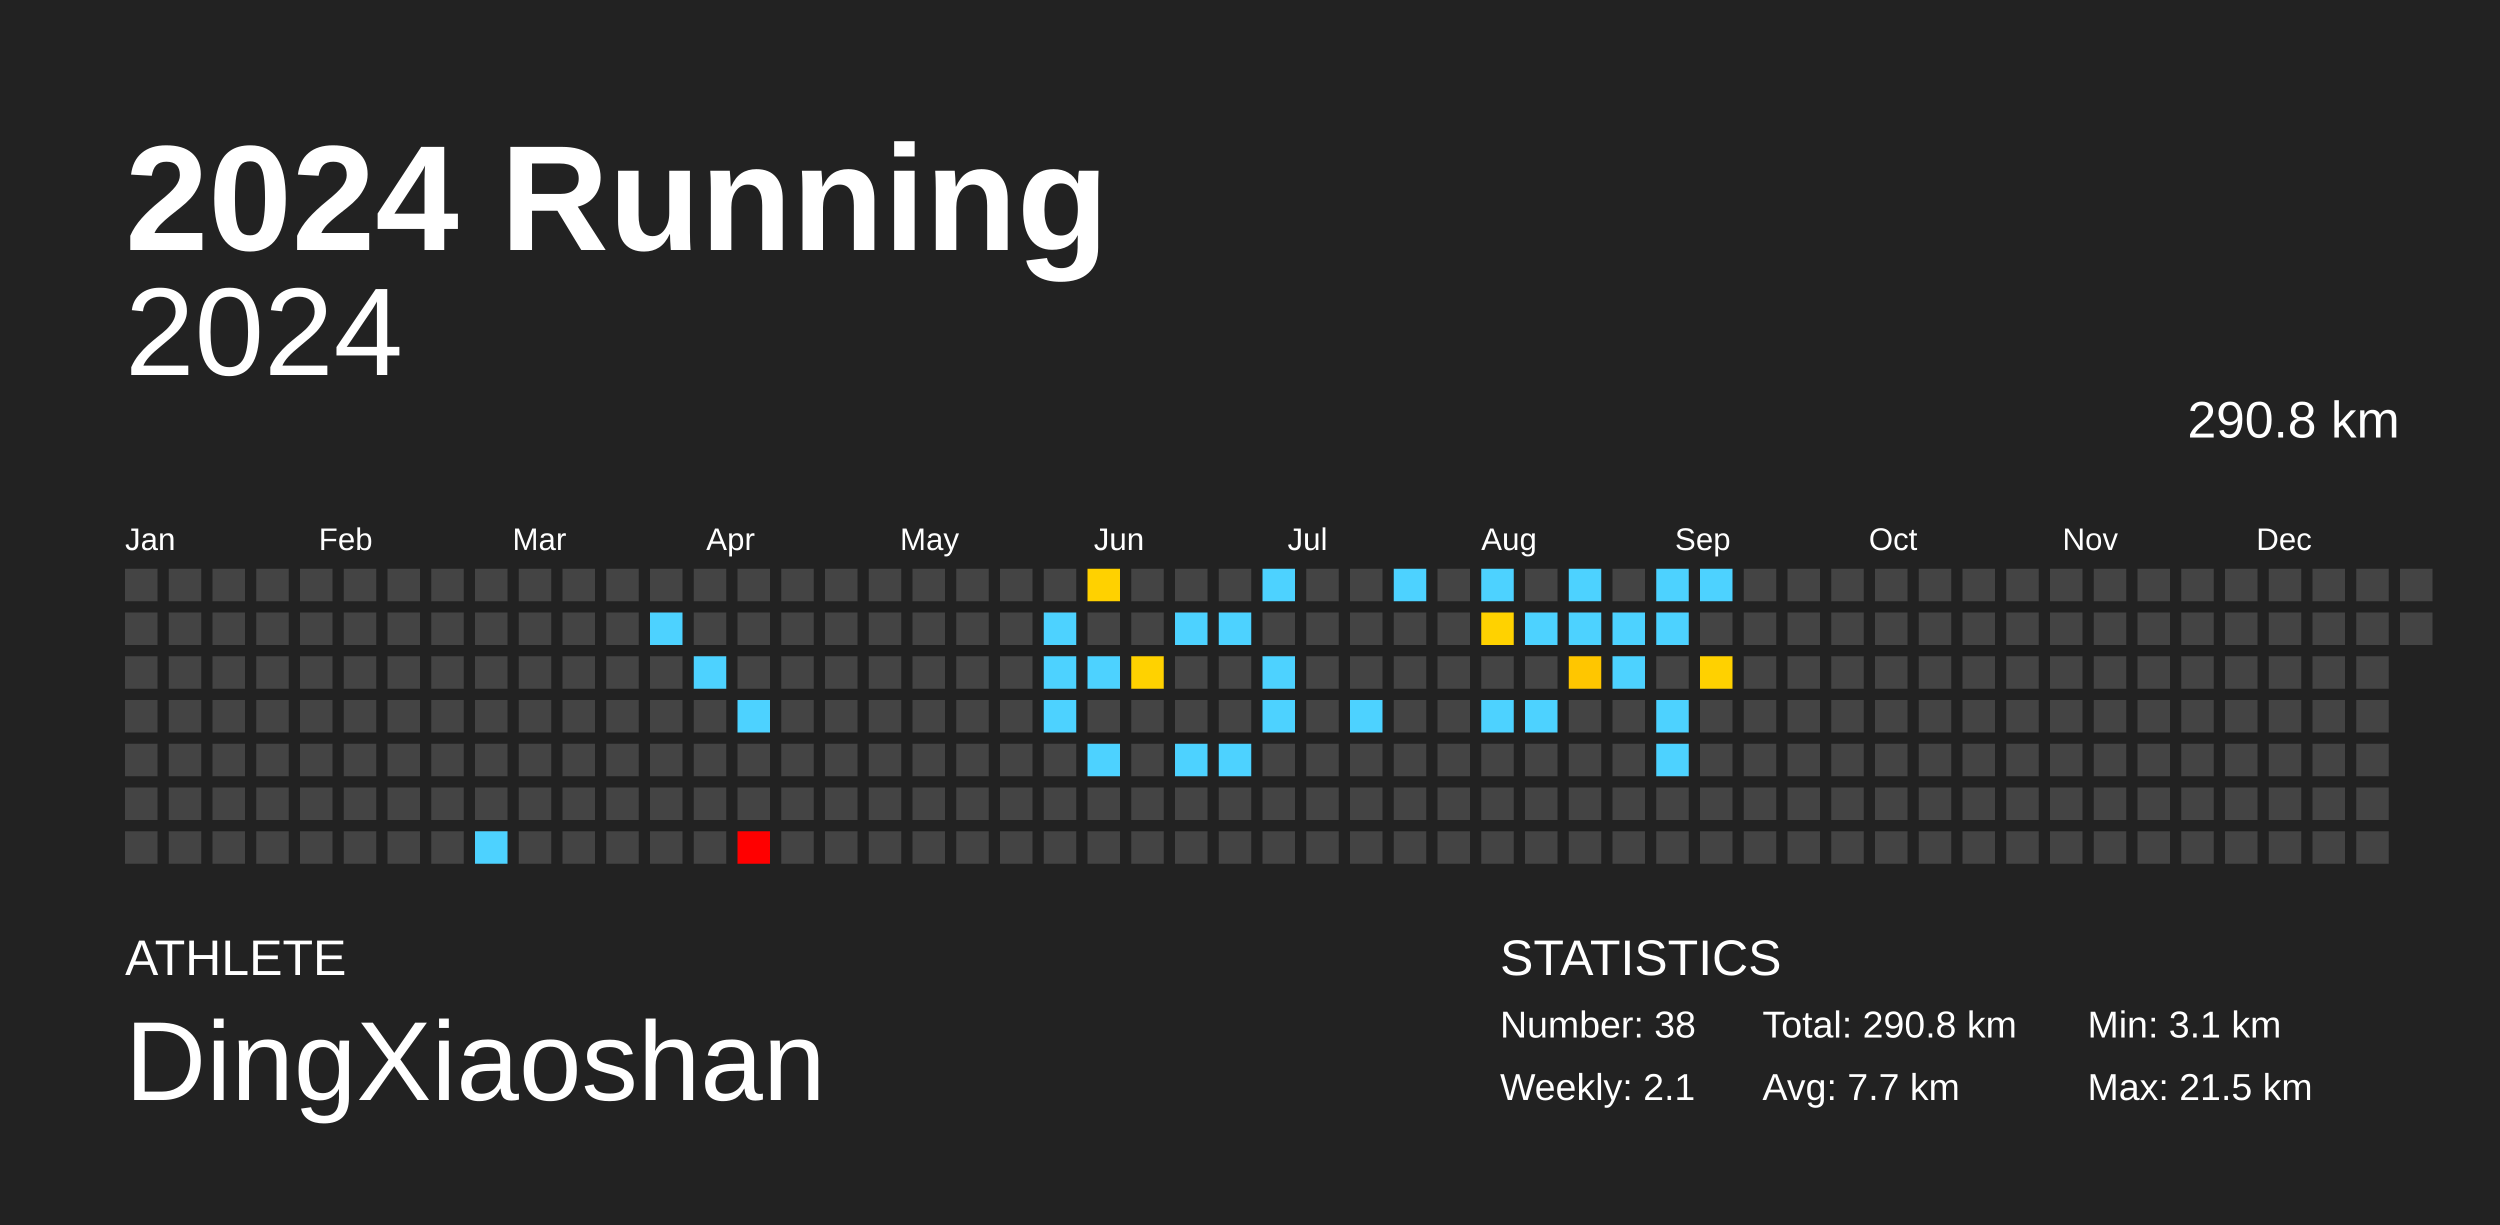
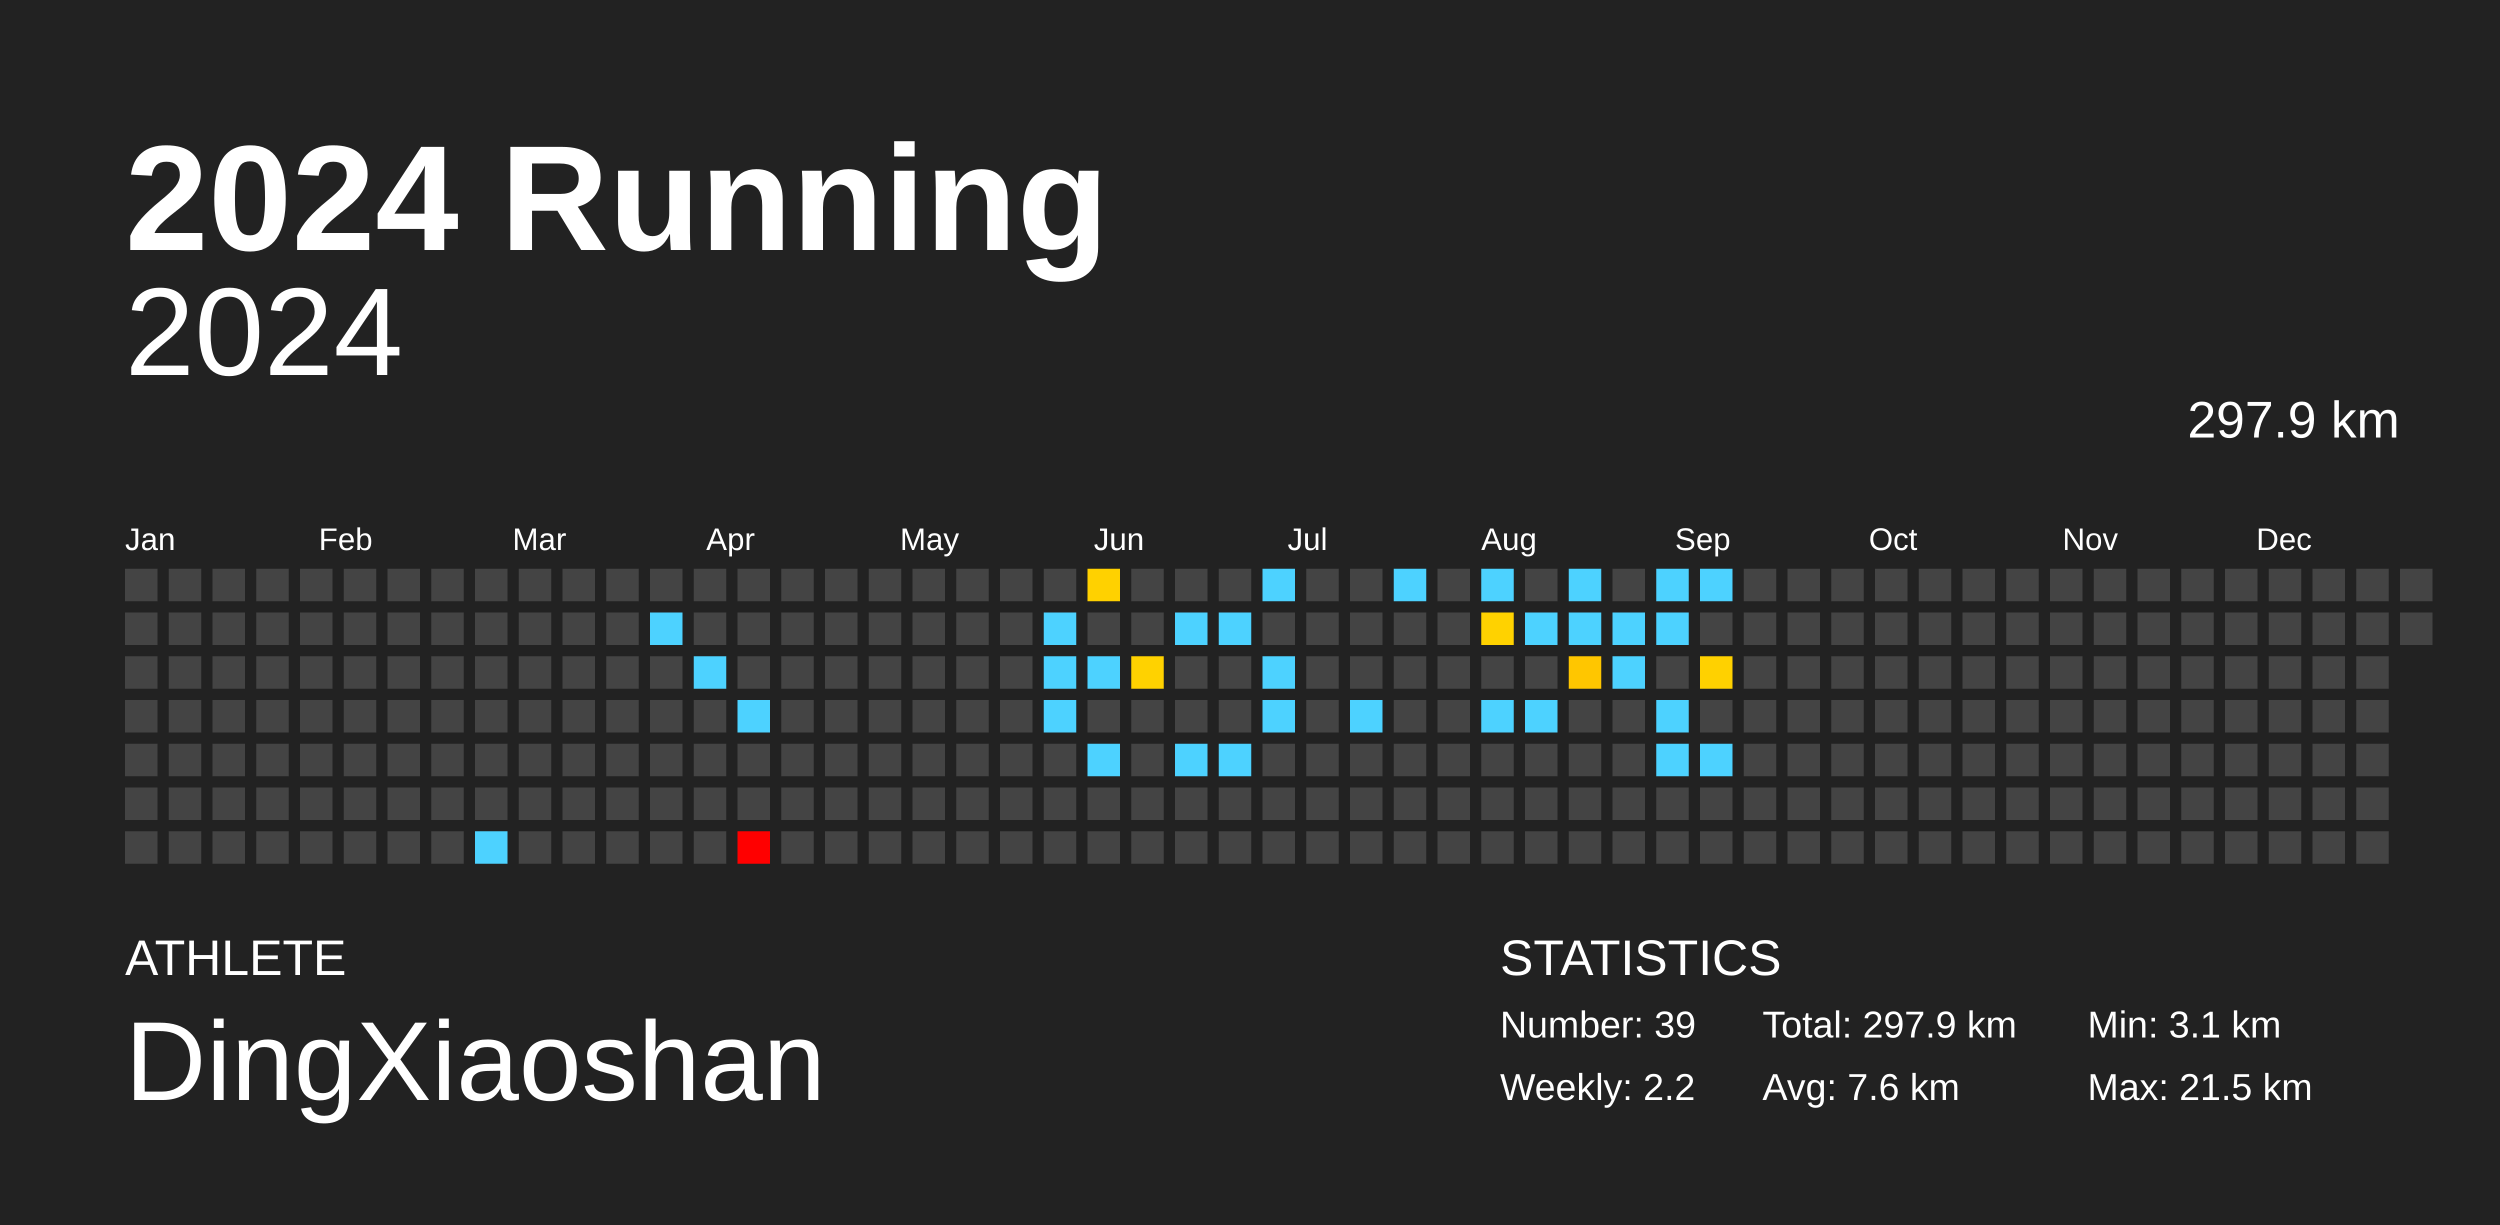
<svg xmlns="http://www.w3.org/2000/svg" baseProfile="full" height="98mm" version="1.1" viewBox="0,0,200,98" width="200mm">
  <defs />
  <rect fill="#222222" height="98" width="200" x="0" y="0" />
  <text fill="#FFFFFF" style="font-size:12px; font-family:Arial; font-weight:bold;" x="10" y="20">2024 Running</text>
  <text fill="#FFFFFF" style="font-size:4px; font-family:Arial" x="10" y="78">ATHLETE</text>
  <text fill="#FFFFFF" style="font-size:9px; font-family:Arial" x="10" y="88">DingXiaoshan</text>
  <text fill="#FFFFFF" style="font-size:4px; font-family:Arial" x="120" y="78">STATISTICS</text>
-   <text fill="#FFFFFF" style="font-size:3px; font-family:Arial" x="120" y="83">Number: 38</text>
-   <text fill="#FFFFFF" style="font-size:3px; font-family:Arial" x="120" y="88">Weekly: 2.1</text>
-   <text fill="#FFFFFF" style="font-size:3px; font-family:Arial" x="141" y="83">Total: 290.8 km</text>
-   <text fill="#FFFFFF" style="font-size:3px; font-family:Arial" x="141" y="88">Avg: 7.7 km</text>
+   <text fill="#FFFFFF" style="font-size:3px; font-family:Arial" x="120" y="83">Number: 39</text>
+   <text fill="#FFFFFF" style="font-size:3px; font-family:Arial" x="120" y="88">Weekly: 2.2</text>
+   <text fill="#FFFFFF" style="font-size:3px; font-family:Arial" x="141" y="83">Total: 297.9 km</text>
+   <text fill="#FFFFFF" style="font-size:3px; font-family:Arial" x="141" y="88">Avg: 7.6 km</text>
  <text fill="#FFFFFF" style="font-size:3px; font-family:Arial" x="167" y="83">Min: 3.1 km</text>
  <text fill="#FFFFFF" style="font-size:3px; font-family:Arial" x="167" y="88">Max: 21.5 km</text>
  <text alignment-baseline="hanging" fill="#FFFFFF" style="font-size:10.0px; font-family:Arial;" x="10" y="30">2024</text>
-   <text alignment-baseline="hanging" fill="#FFFFFF" style="font-size:4.125px; font-family:Arial;" x="175" y="35">290.8 km</text>
+   <text alignment-baseline="hanging" fill="#FFFFFF" style="font-size:4.125px; font-family:Arial;" x="175" y="35">297.9 km</text>
  <text fill="#FFFFFF" style="font-size:2.5px; font-family:Arial" x="10.0" y="44">Jan</text>
  <text fill="#FFFFFF" style="font-size:2.5px; font-family:Arial" x="25.5" y="44">Feb</text>
  <text fill="#FFFFFF" style="font-size:2.5px; font-family:Arial" x="41.0" y="44">Mar</text>
  <text fill="#FFFFFF" style="font-size:2.5px; font-family:Arial" x="56.5" y="44">Apr</text>
  <text fill="#FFFFFF" style="font-size:2.5px; font-family:Arial" x="72.0" y="44">May</text>
  <text fill="#FFFFFF" style="font-size:2.5px; font-family:Arial" x="87.5" y="44">Jun</text>
  <text fill="#FFFFFF" style="font-size:2.5px; font-family:Arial" x="103.0" y="44">Jul</text>
  <text fill="#FFFFFF" style="font-size:2.5px; font-family:Arial" x="118.5" y="44">Aug</text>
  <text fill="#FFFFFF" style="font-size:2.5px; font-family:Arial" x="134.0" y="44">Sep</text>
  <text fill="#FFFFFF" style="font-size:2.5px; font-family:Arial" x="149.5" y="44">Oct</text>
  <text fill="#FFFFFF" style="font-size:2.5px; font-family:Arial" x="165.0" y="44">Nov</text>
  <text fill="#FFFFFF" style="font-size:2.5px; font-family:Arial" x="180.5" y="44">Dec</text>
  <rect fill="#444444" height="2.6" width="2.6" x="10.0" y="45.5" />
  <rect fill="#444444" height="2.6" width="2.6" x="10.0" y="49.0" />
  <rect fill="#444444" height="2.6" width="2.6" x="10.0" y="52.5" />
  <rect fill="#444444" height="2.6" width="2.6" x="10.0" y="56.0" />
  <rect fill="#444444" height="2.6" width="2.6" x="10.0" y="59.5" />
  <rect fill="#444444" height="2.6" width="2.6" x="10.0" y="63.0" />
  <rect fill="#444444" height="2.6" width="2.6" x="10.0" y="66.5" />
  <rect fill="#444444" height="2.6" width="2.6" x="13.5" y="45.5" />
  <rect fill="#444444" height="2.6" width="2.6" x="13.5" y="49.0" />
  <rect fill="#444444" height="2.6" width="2.6" x="13.5" y="52.5" />
  <rect fill="#444444" height="2.6" width="2.6" x="13.5" y="56.0" />
  <rect fill="#444444" height="2.6" width="2.6" x="13.5" y="59.5" />
  <rect fill="#444444" height="2.6" width="2.6" x="13.5" y="63.0" />
  <rect fill="#444444" height="2.6" width="2.6" x="13.5" y="66.5" />
  <rect fill="#444444" height="2.6" width="2.6" x="17.0" y="45.5" />
  <rect fill="#444444" height="2.6" width="2.6" x="17.0" y="49.0" />
  <rect fill="#444444" height="2.6" width="2.6" x="17.0" y="52.5" />
  <rect fill="#444444" height="2.6" width="2.6" x="17.0" y="56.0" />
  <rect fill="#444444" height="2.6" width="2.6" x="17.0" y="59.5" />
  <rect fill="#444444" height="2.6" width="2.6" x="17.0" y="63.0" />
  <rect fill="#444444" height="2.6" width="2.6" x="17.0" y="66.5" />
  <rect fill="#444444" height="2.6" width="2.6" x="20.5" y="45.5" />
  <rect fill="#444444" height="2.6" width="2.6" x="20.5" y="49.0" />
  <rect fill="#444444" height="2.6" width="2.6" x="20.5" y="52.5" />
  <rect fill="#444444" height="2.6" width="2.6" x="20.5" y="56.0" />
  <rect fill="#444444" height="2.6" width="2.6" x="20.5" y="59.5" />
  <rect fill="#444444" height="2.6" width="2.6" x="20.5" y="63.0" />
  <rect fill="#444444" height="2.6" width="2.6" x="20.5" y="66.5" />
  <rect fill="#444444" height="2.6" width="2.6" x="24.0" y="45.5" />
  <rect fill="#444444" height="2.6" width="2.6" x="24.0" y="49.0" />
  <rect fill="#444444" height="2.6" width="2.6" x="24.0" y="52.5" />
  <rect fill="#444444" height="2.6" width="2.6" x="24.0" y="56.0" />
  <rect fill="#444444" height="2.6" width="2.6" x="24.0" y="59.5" />
  <rect fill="#444444" height="2.6" width="2.6" x="24.0" y="63.0" />
  <rect fill="#444444" height="2.6" width="2.6" x="24.0" y="66.5" />
  <rect fill="#444444" height="2.6" width="2.6" x="27.5" y="45.5" />
  <rect fill="#444444" height="2.6" width="2.6" x="27.5" y="49.0" />
  <rect fill="#444444" height="2.6" width="2.6" x="27.5" y="52.5" />
  <rect fill="#444444" height="2.6" width="2.6" x="27.5" y="56.0" />
  <rect fill="#444444" height="2.6" width="2.6" x="27.5" y="59.5" />
  <rect fill="#444444" height="2.6" width="2.6" x="27.5" y="63.0" />
  <rect fill="#444444" height="2.6" width="2.6" x="27.5" y="66.5" />
  <rect fill="#444444" height="2.6" width="2.6" x="31.0" y="45.5" />
  <rect fill="#444444" height="2.6" width="2.6" x="31.0" y="49.0" />
  <rect fill="#444444" height="2.6" width="2.6" x="31.0" y="52.5" />
  <rect fill="#444444" height="2.6" width="2.6" x="31.0" y="56.0" />
  <rect fill="#444444" height="2.6" width="2.6" x="31.0" y="59.5" />
  <rect fill="#444444" height="2.6" width="2.6" x="31.0" y="63.0" />
  <rect fill="#444444" height="2.6" width="2.6" x="31.0" y="66.5" />
  <rect fill="#444444" height="2.6" width="2.6" x="34.5" y="45.5" />
  <rect fill="#444444" height="2.6" width="2.6" x="34.5" y="49.0" />
  <rect fill="#444444" height="2.6" width="2.6" x="34.5" y="52.5" />
  <rect fill="#444444" height="2.6" width="2.6" x="34.5" y="56.0" />
  <rect fill="#444444" height="2.6" width="2.6" x="34.5" y="59.5" />
  <rect fill="#444444" height="2.6" width="2.6" x="34.5" y="63.0" />
  <rect fill="#444444" height="2.6" width="2.6" x="34.5" y="66.5" />
  <rect fill="#444444" height="2.6" width="2.6" x="38.0" y="45.5" />
  <rect fill="#444444" height="2.6" width="2.6" x="38.0" y="49.0" />
  <rect fill="#444444" height="2.6" width="2.6" x="38.0" y="52.5" />
  <rect fill="#444444" height="2.6" width="2.6" x="38.0" y="56.0" />
  <rect fill="#444444" height="2.6" width="2.6" x="38.0" y="59.5" />
  <rect fill="#444444" height="2.6" width="2.6" x="38.0" y="63.0" />
  <rect fill="#4dd2ff" height="2.6" width="2.6" x="38.0" y="66.5" />
  <rect fill="#444444" height="2.6" width="2.6" x="41.5" y="45.5" />
  <rect fill="#444444" height="2.6" width="2.6" x="41.5" y="49.0" />
  <rect fill="#444444" height="2.6" width="2.6" x="41.5" y="52.5" />
  <rect fill="#444444" height="2.6" width="2.6" x="41.5" y="56.0" />
  <rect fill="#444444" height="2.6" width="2.6" x="41.5" y="59.5" />
  <rect fill="#444444" height="2.6" width="2.6" x="41.5" y="63.0" />
  <rect fill="#444444" height="2.6" width="2.6" x="41.5" y="66.5" />
  <rect fill="#444444" height="2.6" width="2.6" x="45.0" y="45.5" />
  <rect fill="#444444" height="2.6" width="2.6" x="45.0" y="49.0" />
  <rect fill="#444444" height="2.6" width="2.6" x="45.0" y="52.5" />
  <rect fill="#444444" height="2.6" width="2.6" x="45.0" y="56.0" />
  <rect fill="#444444" height="2.6" width="2.6" x="45.0" y="59.5" />
  <rect fill="#444444" height="2.6" width="2.6" x="45.0" y="63.0" />
  <rect fill="#444444" height="2.6" width="2.6" x="45.0" y="66.5" />
  <rect fill="#444444" height="2.6" width="2.6" x="48.5" y="45.5" />
  <rect fill="#444444" height="2.6" width="2.6" x="48.5" y="49.0" />
  <rect fill="#444444" height="2.6" width="2.6" x="48.5" y="52.5" />
  <rect fill="#444444" height="2.6" width="2.6" x="48.5" y="56.0" />
  <rect fill="#444444" height="2.6" width="2.6" x="48.5" y="59.5" />
  <rect fill="#444444" height="2.6" width="2.6" x="48.5" y="63.0" />
  <rect fill="#444444" height="2.6" width="2.6" x="48.5" y="66.5" />
  <rect fill="#444444" height="2.6" width="2.6" x="52.0" y="45.5" />
  <rect fill="#4dd2ff" height="2.6" width="2.6" x="52.0" y="49.0" />
  <rect fill="#444444" height="2.6" width="2.6" x="52.0" y="52.5" />
  <rect fill="#444444" height="2.6" width="2.6" x="52.0" y="56.0" />
  <rect fill="#444444" height="2.6" width="2.6" x="52.0" y="59.5" />
  <rect fill="#444444" height="2.6" width="2.6" x="52.0" y="63.0" />
  <rect fill="#444444" height="2.6" width="2.6" x="52.0" y="66.5" />
  <rect fill="#444444" height="2.6" width="2.6" x="55.5" y="45.5" />
  <rect fill="#444444" height="2.6" width="2.6" x="55.5" y="49.0" />
  <rect fill="#4dd2ff" height="2.6" width="2.6" x="55.5" y="52.5" />
  <rect fill="#444444" height="2.6" width="2.6" x="55.5" y="56.0" />
  <rect fill="#444444" height="2.6" width="2.6" x="55.5" y="59.5" />
  <rect fill="#444444" height="2.6" width="2.6" x="55.5" y="63.0" />
  <rect fill="#444444" height="2.6" width="2.6" x="55.5" y="66.5" />
  <rect fill="#444444" height="2.6" width="2.6" x="59.0" y="45.5" />
  <rect fill="#444444" height="2.6" width="2.6" x="59.0" y="49.0" />
  <rect fill="#444444" height="2.6" width="2.6" x="59.0" y="52.5" />
  <rect fill="#4dd2ff" height="2.6" width="2.6" x="59.0" y="56.0" />
  <rect fill="#444444" height="2.6" width="2.6" x="59.0" y="59.5" />
  <rect fill="#444444" height="2.6" width="2.6" x="59.0" y="63.0" />
  <rect fill="red" height="2.6" width="2.6" x="59.0" y="66.5" />
  <rect fill="#444444" height="2.6" width="2.6" x="62.5" y="45.5" />
  <rect fill="#444444" height="2.6" width="2.6" x="62.5" y="49.0" />
  <rect fill="#444444" height="2.6" width="2.6" x="62.5" y="52.5" />
  <rect fill="#444444" height="2.6" width="2.6" x="62.5" y="56.0" />
  <rect fill="#444444" height="2.6" width="2.6" x="62.5" y="59.5" />
  <rect fill="#444444" height="2.6" width="2.6" x="62.5" y="63.0" />
  <rect fill="#444444" height="2.6" width="2.6" x="62.5" y="66.5" />
  <rect fill="#444444" height="2.6" width="2.6" x="66.0" y="45.5" />
  <rect fill="#444444" height="2.6" width="2.6" x="66.0" y="49.0" />
  <rect fill="#444444" height="2.6" width="2.6" x="66.0" y="52.5" />
  <rect fill="#444444" height="2.6" width="2.6" x="66.0" y="56.0" />
  <rect fill="#444444" height="2.6" width="2.6" x="66.0" y="59.5" />
  <rect fill="#444444" height="2.6" width="2.6" x="66.0" y="63.0" />
  <rect fill="#444444" height="2.6" width="2.6" x="66.0" y="66.5" />
  <rect fill="#444444" height="2.6" width="2.6" x="69.5" y="45.5" />
  <rect fill="#444444" height="2.6" width="2.6" x="69.5" y="49.0" />
  <rect fill="#444444" height="2.6" width="2.6" x="69.5" y="52.5" />
  <rect fill="#444444" height="2.6" width="2.6" x="69.5" y="56.0" />
  <rect fill="#444444" height="2.6" width="2.6" x="69.5" y="59.5" />
  <rect fill="#444444" height="2.6" width="2.6" x="69.5" y="63.0" />
  <rect fill="#444444" height="2.6" width="2.6" x="69.5" y="66.5" />
  <rect fill="#444444" height="2.6" width="2.6" x="73.0" y="45.5" />
  <rect fill="#444444" height="2.6" width="2.6" x="73.0" y="49.0" />
  <rect fill="#444444" height="2.6" width="2.6" x="73.0" y="52.5" />
  <rect fill="#444444" height="2.6" width="2.6" x="73.0" y="56.0" />
  <rect fill="#444444" height="2.6" width="2.6" x="73.0" y="59.5" />
  <rect fill="#444444" height="2.6" width="2.6" x="73.0" y="63.0" />
  <rect fill="#444444" height="2.6" width="2.6" x="73.0" y="66.5" />
  <rect fill="#444444" height="2.6" width="2.6" x="76.5" y="45.5" />
  <rect fill="#444444" height="2.6" width="2.6" x="76.5" y="49.0" />
  <rect fill="#444444" height="2.6" width="2.6" x="76.5" y="52.5" />
  <rect fill="#444444" height="2.6" width="2.6" x="76.5" y="56.0" />
  <rect fill="#444444" height="2.6" width="2.6" x="76.5" y="59.5" />
  <rect fill="#444444" height="2.6" width="2.6" x="76.5" y="63.0" />
  <rect fill="#444444" height="2.6" width="2.6" x="76.5" y="66.5" />
  <rect fill="#444444" height="2.6" width="2.6" x="80.0" y="45.5" />
  <rect fill="#444444" height="2.6" width="2.6" x="80.0" y="49.0" />
  <rect fill="#444444" height="2.6" width="2.6" x="80.0" y="52.5" />
  <rect fill="#444444" height="2.6" width="2.6" x="80.0" y="56.0" />
  <rect fill="#444444" height="2.6" width="2.6" x="80.0" y="59.5" />
  <rect fill="#444444" height="2.6" width="2.6" x="80.0" y="63.0" />
  <rect fill="#444444" height="2.6" width="2.6" x="80.0" y="66.5" />
  <rect fill="#444444" height="2.6" width="2.6" x="83.5" y="45.5" />
  <rect fill="#4dd2ff" height="2.6" width="2.6" x="83.5" y="49.0" />
  <rect fill="#4dd2ff" height="2.6" width="2.6" x="83.5" y="52.5" />
  <rect fill="#4dd2ff" height="2.6" width="2.6" x="83.5" y="56.0" />
  <rect fill="#444444" height="2.6" width="2.6" x="83.5" y="59.5" />
  <rect fill="#444444" height="2.6" width="2.6" x="83.5" y="63.0" />
  <rect fill="#444444" height="2.6" width="2.6" x="83.5" y="66.5" />
  <rect fill="#ffd100" height="2.6" width="2.6" x="87.0" y="45.5" />
  <rect fill="#444444" height="2.6" width="2.6" x="87.0" y="49.0" />
  <rect fill="#4dd2ff" height="2.6" width="2.6" x="87.0" y="52.5" />
  <rect fill="#444444" height="2.6" width="2.6" x="87.0" y="56.0" />
  <rect fill="#4dd2ff" height="2.6" width="2.6" x="87.0" y="59.5" />
  <rect fill="#444444" height="2.6" width="2.6" x="87.0" y="63.0" />
  <rect fill="#444444" height="2.6" width="2.6" x="87.0" y="66.5" />
  <rect fill="#444444" height="2.6" width="2.6" x="90.5" y="45.5" />
  <rect fill="#444444" height="2.6" width="2.6" x="90.5" y="49.0" />
  <rect fill="#ffd200" height="2.6" width="2.6" x="90.5" y="52.5" />
  <rect fill="#444444" height="2.6" width="2.6" x="90.5" y="56.0" />
  <rect fill="#444444" height="2.6" width="2.6" x="90.5" y="59.5" />
  <rect fill="#444444" height="2.6" width="2.6" x="90.5" y="63.0" />
  <rect fill="#444444" height="2.6" width="2.6" x="90.5" y="66.5" />
  <rect fill="#444444" height="2.6" width="2.6" x="94.0" y="45.5" />
  <rect fill="#4dd2ff" height="2.6" width="2.6" x="94.0" y="49.0" />
  <rect fill="#444444" height="2.6" width="2.6" x="94.0" y="52.5" />
  <rect fill="#444444" height="2.6" width="2.6" x="94.0" y="56.0" />
  <rect fill="#4dd2ff" height="2.6" width="2.6" x="94.0" y="59.5" />
  <rect fill="#444444" height="2.6" width="2.6" x="94.0" y="63.0" />
  <rect fill="#444444" height="2.6" width="2.6" x="94.0" y="66.5" />
  <rect fill="#444444" height="2.6" width="2.6" x="97.5" y="45.5" />
  <rect fill="#4dd2ff" height="2.6" width="2.6" x="97.5" y="49.0" />
  <rect fill="#444444" height="2.6" width="2.6" x="97.5" y="52.5" />
  <rect fill="#444444" height="2.6" width="2.6" x="97.5" y="56.0" />
  <rect fill="#4dd2ff" height="2.6" width="2.6" x="97.5" y="59.5" />
  <rect fill="#444444" height="2.6" width="2.6" x="97.5" y="63.0" />
  <rect fill="#444444" height="2.6" width="2.6" x="97.5" y="66.5" />
  <rect fill="#4dd2ff" height="2.6" width="2.6" x="101.0" y="45.5" />
  <rect fill="#444444" height="2.6" width="2.6" x="101.0" y="49.0" />
  <rect fill="#4dd2ff" height="2.6" width="2.6" x="101.0" y="52.5" />
  <rect fill="#4dd2ff" height="2.6" width="2.6" x="101.0" y="56.0" />
  <rect fill="#444444" height="2.6" width="2.6" x="101.0" y="59.5" />
  <rect fill="#444444" height="2.6" width="2.6" x="101.0" y="63.0" />
  <rect fill="#444444" height="2.6" width="2.6" x="101.0" y="66.5" />
  <rect fill="#444444" height="2.6" width="2.6" x="104.5" y="45.5" />
  <rect fill="#444444" height="2.6" width="2.6" x="104.5" y="49.0" />
  <rect fill="#444444" height="2.6" width="2.6" x="104.5" y="52.5" />
  <rect fill="#444444" height="2.6" width="2.6" x="104.5" y="56.0" />
  <rect fill="#444444" height="2.6" width="2.6" x="104.5" y="59.5" />
  <rect fill="#444444" height="2.6" width="2.6" x="104.5" y="63.0" />
  <rect fill="#444444" height="2.6" width="2.6" x="104.5" y="66.5" />
  <rect fill="#444444" height="2.6" width="2.6" x="108.0" y="45.5" />
  <rect fill="#444444" height="2.6" width="2.6" x="108.0" y="49.0" />
  <rect fill="#444444" height="2.6" width="2.6" x="108.0" y="52.5" />
  <rect fill="#4dd2ff" height="2.6" width="2.6" x="108.0" y="56.0" />
  <rect fill="#444444" height="2.6" width="2.6" x="108.0" y="59.5" />
  <rect fill="#444444" height="2.6" width="2.6" x="108.0" y="63.0" />
  <rect fill="#444444" height="2.6" width="2.6" x="108.0" y="66.5" />
  <rect fill="#4dd2ff" height="2.6" width="2.6" x="111.5" y="45.5" />
  <rect fill="#444444" height="2.6" width="2.6" x="111.5" y="49.0" />
  <rect fill="#444444" height="2.6" width="2.6" x="111.5" y="52.5" />
  <rect fill="#444444" height="2.6" width="2.6" x="111.5" y="56.0" />
  <rect fill="#444444" height="2.6" width="2.6" x="111.5" y="59.5" />
  <rect fill="#444444" height="2.6" width="2.6" x="111.5" y="63.0" />
  <rect fill="#444444" height="2.6" width="2.6" x="111.5" y="66.5" />
  <rect fill="#444444" height="2.6" width="2.6" x="115.0" y="45.5" />
  <rect fill="#444444" height="2.6" width="2.6" x="115.0" y="49.0" />
  <rect fill="#444444" height="2.6" width="2.6" x="115.0" y="52.5" />
  <rect fill="#444444" height="2.6" width="2.6" x="115.0" y="56.0" />
  <rect fill="#444444" height="2.6" width="2.6" x="115.0" y="59.5" />
  <rect fill="#444444" height="2.6" width="2.6" x="115.0" y="63.0" />
  <rect fill="#444444" height="2.6" width="2.6" x="115.0" y="66.5" />
  <rect fill="#4dd2ff" height="2.6" width="2.6" x="118.5" y="45.5" />
  <rect fill="#ffd200" height="2.6" width="2.6" x="118.5" y="49.0" />
  <rect fill="#444444" height="2.6" width="2.6" x="118.5" y="52.5" />
  <rect fill="#4dd2ff" height="2.6" width="2.6" x="118.5" y="56.0" />
  <rect fill="#444444" height="2.6" width="2.6" x="118.5" y="59.5" />
  <rect fill="#444444" height="2.6" width="2.6" x="118.5" y="63.0" />
  <rect fill="#444444" height="2.6" width="2.6" x="118.5" y="66.5" />
  <rect fill="#444444" height="2.6" width="2.6" x="122.0" y="45.5" />
  <rect fill="#4dd2ff" height="2.6" width="2.6" x="122.0" y="49.0" />
  <rect fill="#444444" height="2.6" width="2.6" x="122.0" y="52.5" />
  <rect fill="#4dd2ff" height="2.6" width="2.6" x="122.0" y="56.0" />
  <rect fill="#444444" height="2.6" width="2.6" x="122.0" y="59.5" />
  <rect fill="#444444" height="2.6" width="2.6" x="122.0" y="63.0" />
  <rect fill="#444444" height="2.6" width="2.6" x="122.0" y="66.5" />
  <rect fill="#4dd2ff" height="2.6" width="2.6" x="125.5" y="45.5" />
  <rect fill="#4dd2ff" height="2.6" width="2.6" x="125.5" y="49.0" />
  <rect fill="#ffc600" height="2.6" width="2.6" x="125.5" y="52.5" />
  <rect fill="#444444" height="2.6" width="2.6" x="125.5" y="56.0" />
  <rect fill="#444444" height="2.6" width="2.6" x="125.5" y="59.5" />
  <rect fill="#444444" height="2.6" width="2.6" x="125.5" y="63.0" />
  <rect fill="#444444" height="2.6" width="2.6" x="125.5" y="66.5" />
  <rect fill="#444444" height="2.6" width="2.6" x="129.0" y="45.5" />
  <rect fill="#4dd2ff" height="2.6" width="2.6" x="129.0" y="49.0" />
  <rect fill="#4dd2ff" height="2.6" width="2.6" x="129.0" y="52.5" />
  <rect fill="#444444" height="2.6" width="2.6" x="129.0" y="56.0" />
  <rect fill="#444444" height="2.6" width="2.6" x="129.0" y="59.5" />
  <rect fill="#444444" height="2.6" width="2.6" x="129.0" y="63.0" />
  <rect fill="#444444" height="2.6" width="2.6" x="129.0" y="66.5" />
  <rect fill="#4dd2ff" height="2.6" width="2.6" x="132.5" y="45.5" />
  <rect fill="#4dd2ff" height="2.6" width="2.6" x="132.5" y="49.0" />
  <rect fill="#444444" height="2.6" width="2.6" x="132.5" y="52.5" />
  <rect fill="#4dd2ff" height="2.6" width="2.6" x="132.5" y="56.0" />
  <rect fill="#4dd2ff" height="2.6" width="2.6" x="132.5" y="59.5" />
  <rect fill="#444444" height="2.6" width="2.6" x="132.5" y="63.0" />
  <rect fill="#444444" height="2.6" width="2.6" x="132.5" y="66.5" />
  <rect fill="#4dd2ff" height="2.6" width="2.6" x="136.0" y="45.5" />
  <rect fill="#444444" height="2.6" width="2.6" x="136.0" y="49.0" />
  <rect fill="#ffd100" height="2.6" width="2.6" x="136.0" y="52.5" />
  <rect fill="#444444" height="2.6" width="2.6" x="136.0" y="56.0" />
-   <rect fill="#444444" height="2.6" width="2.6" x="136.0" y="59.5" />
+   <rect fill="#4dd2ff" height="2.6" width="2.6" x="136.0" y="59.5" />
  <rect fill="#444444" height="2.6" width="2.6" x="136.0" y="63.0" />
  <rect fill="#444444" height="2.6" width="2.6" x="136.0" y="66.5" />
  <rect fill="#444444" height="2.6" width="2.6" x="139.5" y="45.5" />
  <rect fill="#444444" height="2.6" width="2.6" x="139.5" y="49.0" />
  <rect fill="#444444" height="2.6" width="2.6" x="139.5" y="52.5" />
  <rect fill="#444444" height="2.6" width="2.6" x="139.5" y="56.0" />
  <rect fill="#444444" height="2.6" width="2.6" x="139.5" y="59.5" />
  <rect fill="#444444" height="2.6" width="2.6" x="139.5" y="63.0" />
  <rect fill="#444444" height="2.6" width="2.6" x="139.5" y="66.5" />
  <rect fill="#444444" height="2.6" width="2.6" x="143.0" y="45.5" />
  <rect fill="#444444" height="2.6" width="2.6" x="143.0" y="49.0" />
  <rect fill="#444444" height="2.6" width="2.6" x="143.0" y="52.5" />
  <rect fill="#444444" height="2.6" width="2.6" x="143.0" y="56.0" />
  <rect fill="#444444" height="2.6" width="2.6" x="143.0" y="59.5" />
  <rect fill="#444444" height="2.6" width="2.6" x="143.0" y="63.0" />
  <rect fill="#444444" height="2.6" width="2.6" x="143.0" y="66.5" />
  <rect fill="#444444" height="2.6" width="2.6" x="146.5" y="45.5" />
  <rect fill="#444444" height="2.6" width="2.6" x="146.5" y="49.0" />
  <rect fill="#444444" height="2.6" width="2.6" x="146.5" y="52.5" />
  <rect fill="#444444" height="2.6" width="2.6" x="146.5" y="56.0" />
  <rect fill="#444444" height="2.6" width="2.6" x="146.5" y="59.5" />
  <rect fill="#444444" height="2.6" width="2.6" x="146.5" y="63.0" />
  <rect fill="#444444" height="2.6" width="2.6" x="146.5" y="66.5" />
  <rect fill="#444444" height="2.6" width="2.6" x="150.0" y="45.5" />
  <rect fill="#444444" height="2.6" width="2.6" x="150.0" y="49.0" />
  <rect fill="#444444" height="2.6" width="2.6" x="150.0" y="52.5" />
  <rect fill="#444444" height="2.6" width="2.6" x="150.0" y="56.0" />
  <rect fill="#444444" height="2.6" width="2.6" x="150.0" y="59.5" />
  <rect fill="#444444" height="2.6" width="2.6" x="150.0" y="63.0" />
  <rect fill="#444444" height="2.6" width="2.6" x="150.0" y="66.5" />
  <rect fill="#444444" height="2.6" width="2.6" x="153.5" y="45.5" />
  <rect fill="#444444" height="2.6" width="2.6" x="153.5" y="49.0" />
  <rect fill="#444444" height="2.6" width="2.6" x="153.5" y="52.5" />
  <rect fill="#444444" height="2.6" width="2.6" x="153.5" y="56.0" />
  <rect fill="#444444" height="2.6" width="2.6" x="153.5" y="59.5" />
  <rect fill="#444444" height="2.6" width="2.6" x="153.5" y="63.0" />
  <rect fill="#444444" height="2.6" width="2.6" x="153.5" y="66.5" />
  <rect fill="#444444" height="2.6" width="2.6" x="157.0" y="45.5" />
  <rect fill="#444444" height="2.6" width="2.6" x="157.0" y="49.0" />
  <rect fill="#444444" height="2.6" width="2.6" x="157.0" y="52.5" />
  <rect fill="#444444" height="2.6" width="2.6" x="157.0" y="56.0" />
  <rect fill="#444444" height="2.6" width="2.6" x="157.0" y="59.5" />
  <rect fill="#444444" height="2.6" width="2.6" x="157.0" y="63.0" />
  <rect fill="#444444" height="2.6" width="2.6" x="157.0" y="66.5" />
  <rect fill="#444444" height="2.6" width="2.6" x="160.5" y="45.5" />
  <rect fill="#444444" height="2.6" width="2.6" x="160.5" y="49.0" />
  <rect fill="#444444" height="2.6" width="2.6" x="160.5" y="52.5" />
  <rect fill="#444444" height="2.6" width="2.6" x="160.5" y="56.0" />
  <rect fill="#444444" height="2.6" width="2.6" x="160.5" y="59.5" />
  <rect fill="#444444" height="2.6" width="2.6" x="160.5" y="63.0" />
  <rect fill="#444444" height="2.6" width="2.6" x="160.5" y="66.5" />
  <rect fill="#444444" height="2.6" width="2.6" x="164.0" y="45.5" />
  <rect fill="#444444" height="2.6" width="2.6" x="164.0" y="49.0" />
  <rect fill="#444444" height="2.6" width="2.6" x="164.0" y="52.5" />
  <rect fill="#444444" height="2.6" width="2.6" x="164.0" y="56.0" />
  <rect fill="#444444" height="2.6" width="2.6" x="164.0" y="59.5" />
  <rect fill="#444444" height="2.6" width="2.6" x="164.0" y="63.0" />
  <rect fill="#444444" height="2.6" width="2.6" x="164.0" y="66.5" />
  <rect fill="#444444" height="2.6" width="2.6" x="167.5" y="45.5" />
  <rect fill="#444444" height="2.6" width="2.6" x="167.5" y="49.0" />
  <rect fill="#444444" height="2.6" width="2.6" x="167.5" y="52.5" />
  <rect fill="#444444" height="2.6" width="2.6" x="167.5" y="56.0" />
  <rect fill="#444444" height="2.6" width="2.6" x="167.5" y="59.5" />
  <rect fill="#444444" height="2.6" width="2.6" x="167.5" y="63.0" />
  <rect fill="#444444" height="2.6" width="2.6" x="167.5" y="66.5" />
  <rect fill="#444444" height="2.6" width="2.6" x="171.0" y="45.5" />
  <rect fill="#444444" height="2.6" width="2.6" x="171.0" y="49.0" />
  <rect fill="#444444" height="2.6" width="2.6" x="171.0" y="52.5" />
  <rect fill="#444444" height="2.6" width="2.6" x="171.0" y="56.0" />
  <rect fill="#444444" height="2.6" width="2.6" x="171.0" y="59.5" />
  <rect fill="#444444" height="2.6" width="2.6" x="171.0" y="63.0" />
  <rect fill="#444444" height="2.6" width="2.6" x="171.0" y="66.5" />
  <rect fill="#444444" height="2.6" width="2.6" x="174.5" y="45.5" />
  <rect fill="#444444" height="2.6" width="2.6" x="174.5" y="49.0" />
  <rect fill="#444444" height="2.6" width="2.6" x="174.5" y="52.5" />
  <rect fill="#444444" height="2.6" width="2.6" x="174.5" y="56.0" />
  <rect fill="#444444" height="2.6" width="2.6" x="174.5" y="59.5" />
  <rect fill="#444444" height="2.6" width="2.6" x="174.5" y="63.0" />
  <rect fill="#444444" height="2.6" width="2.6" x="174.5" y="66.5" />
  <rect fill="#444444" height="2.6" width="2.6" x="178.0" y="45.5" />
  <rect fill="#444444" height="2.6" width="2.6" x="178.0" y="49.0" />
  <rect fill="#444444" height="2.6" width="2.6" x="178.0" y="52.5" />
  <rect fill="#444444" height="2.6" width="2.6" x="178.0" y="56.0" />
  <rect fill="#444444" height="2.6" width="2.6" x="178.0" y="59.5" />
  <rect fill="#444444" height="2.6" width="2.6" x="178.0" y="63.0" />
  <rect fill="#444444" height="2.6" width="2.6" x="178.0" y="66.5" />
  <rect fill="#444444" height="2.6" width="2.6" x="181.5" y="45.5" />
  <rect fill="#444444" height="2.6" width="2.6" x="181.5" y="49.0" />
  <rect fill="#444444" height="2.6" width="2.6" x="181.5" y="52.5" />
  <rect fill="#444444" height="2.6" width="2.6" x="181.5" y="56.0" />
  <rect fill="#444444" height="2.6" width="2.6" x="181.5" y="59.5" />
  <rect fill="#444444" height="2.6" width="2.6" x="181.5" y="63.0" />
  <rect fill="#444444" height="2.6" width="2.6" x="181.5" y="66.5" />
  <rect fill="#444444" height="2.6" width="2.6" x="185.0" y="45.5" />
  <rect fill="#444444" height="2.6" width="2.6" x="185.0" y="49.0" />
  <rect fill="#444444" height="2.6" width="2.6" x="185.0" y="52.5" />
  <rect fill="#444444" height="2.6" width="2.6" x="185.0" y="56.0" />
  <rect fill="#444444" height="2.6" width="2.6" x="185.0" y="59.5" />
  <rect fill="#444444" height="2.6" width="2.6" x="185.0" y="63.0" />
  <rect fill="#444444" height="2.6" width="2.6" x="185.0" y="66.5" />
  <rect fill="#444444" height="2.6" width="2.6" x="188.5" y="45.5" />
  <rect fill="#444444" height="2.6" width="2.6" x="188.5" y="49.0" />
  <rect fill="#444444" height="2.6" width="2.6" x="188.5" y="52.5" />
  <rect fill="#444444" height="2.6" width="2.6" x="188.5" y="56.0" />
  <rect fill="#444444" height="2.6" width="2.6" x="188.5" y="59.5" />
  <rect fill="#444444" height="2.6" width="2.6" x="188.5" y="63.0" />
  <rect fill="#444444" height="2.6" width="2.6" x="188.5" y="66.5" />
  <rect fill="#444444" height="2.6" width="2.6" x="192.0" y="45.5" />
  <rect fill="#444444" height="2.6" width="2.6" x="192.0" y="49.0" />
</svg>
